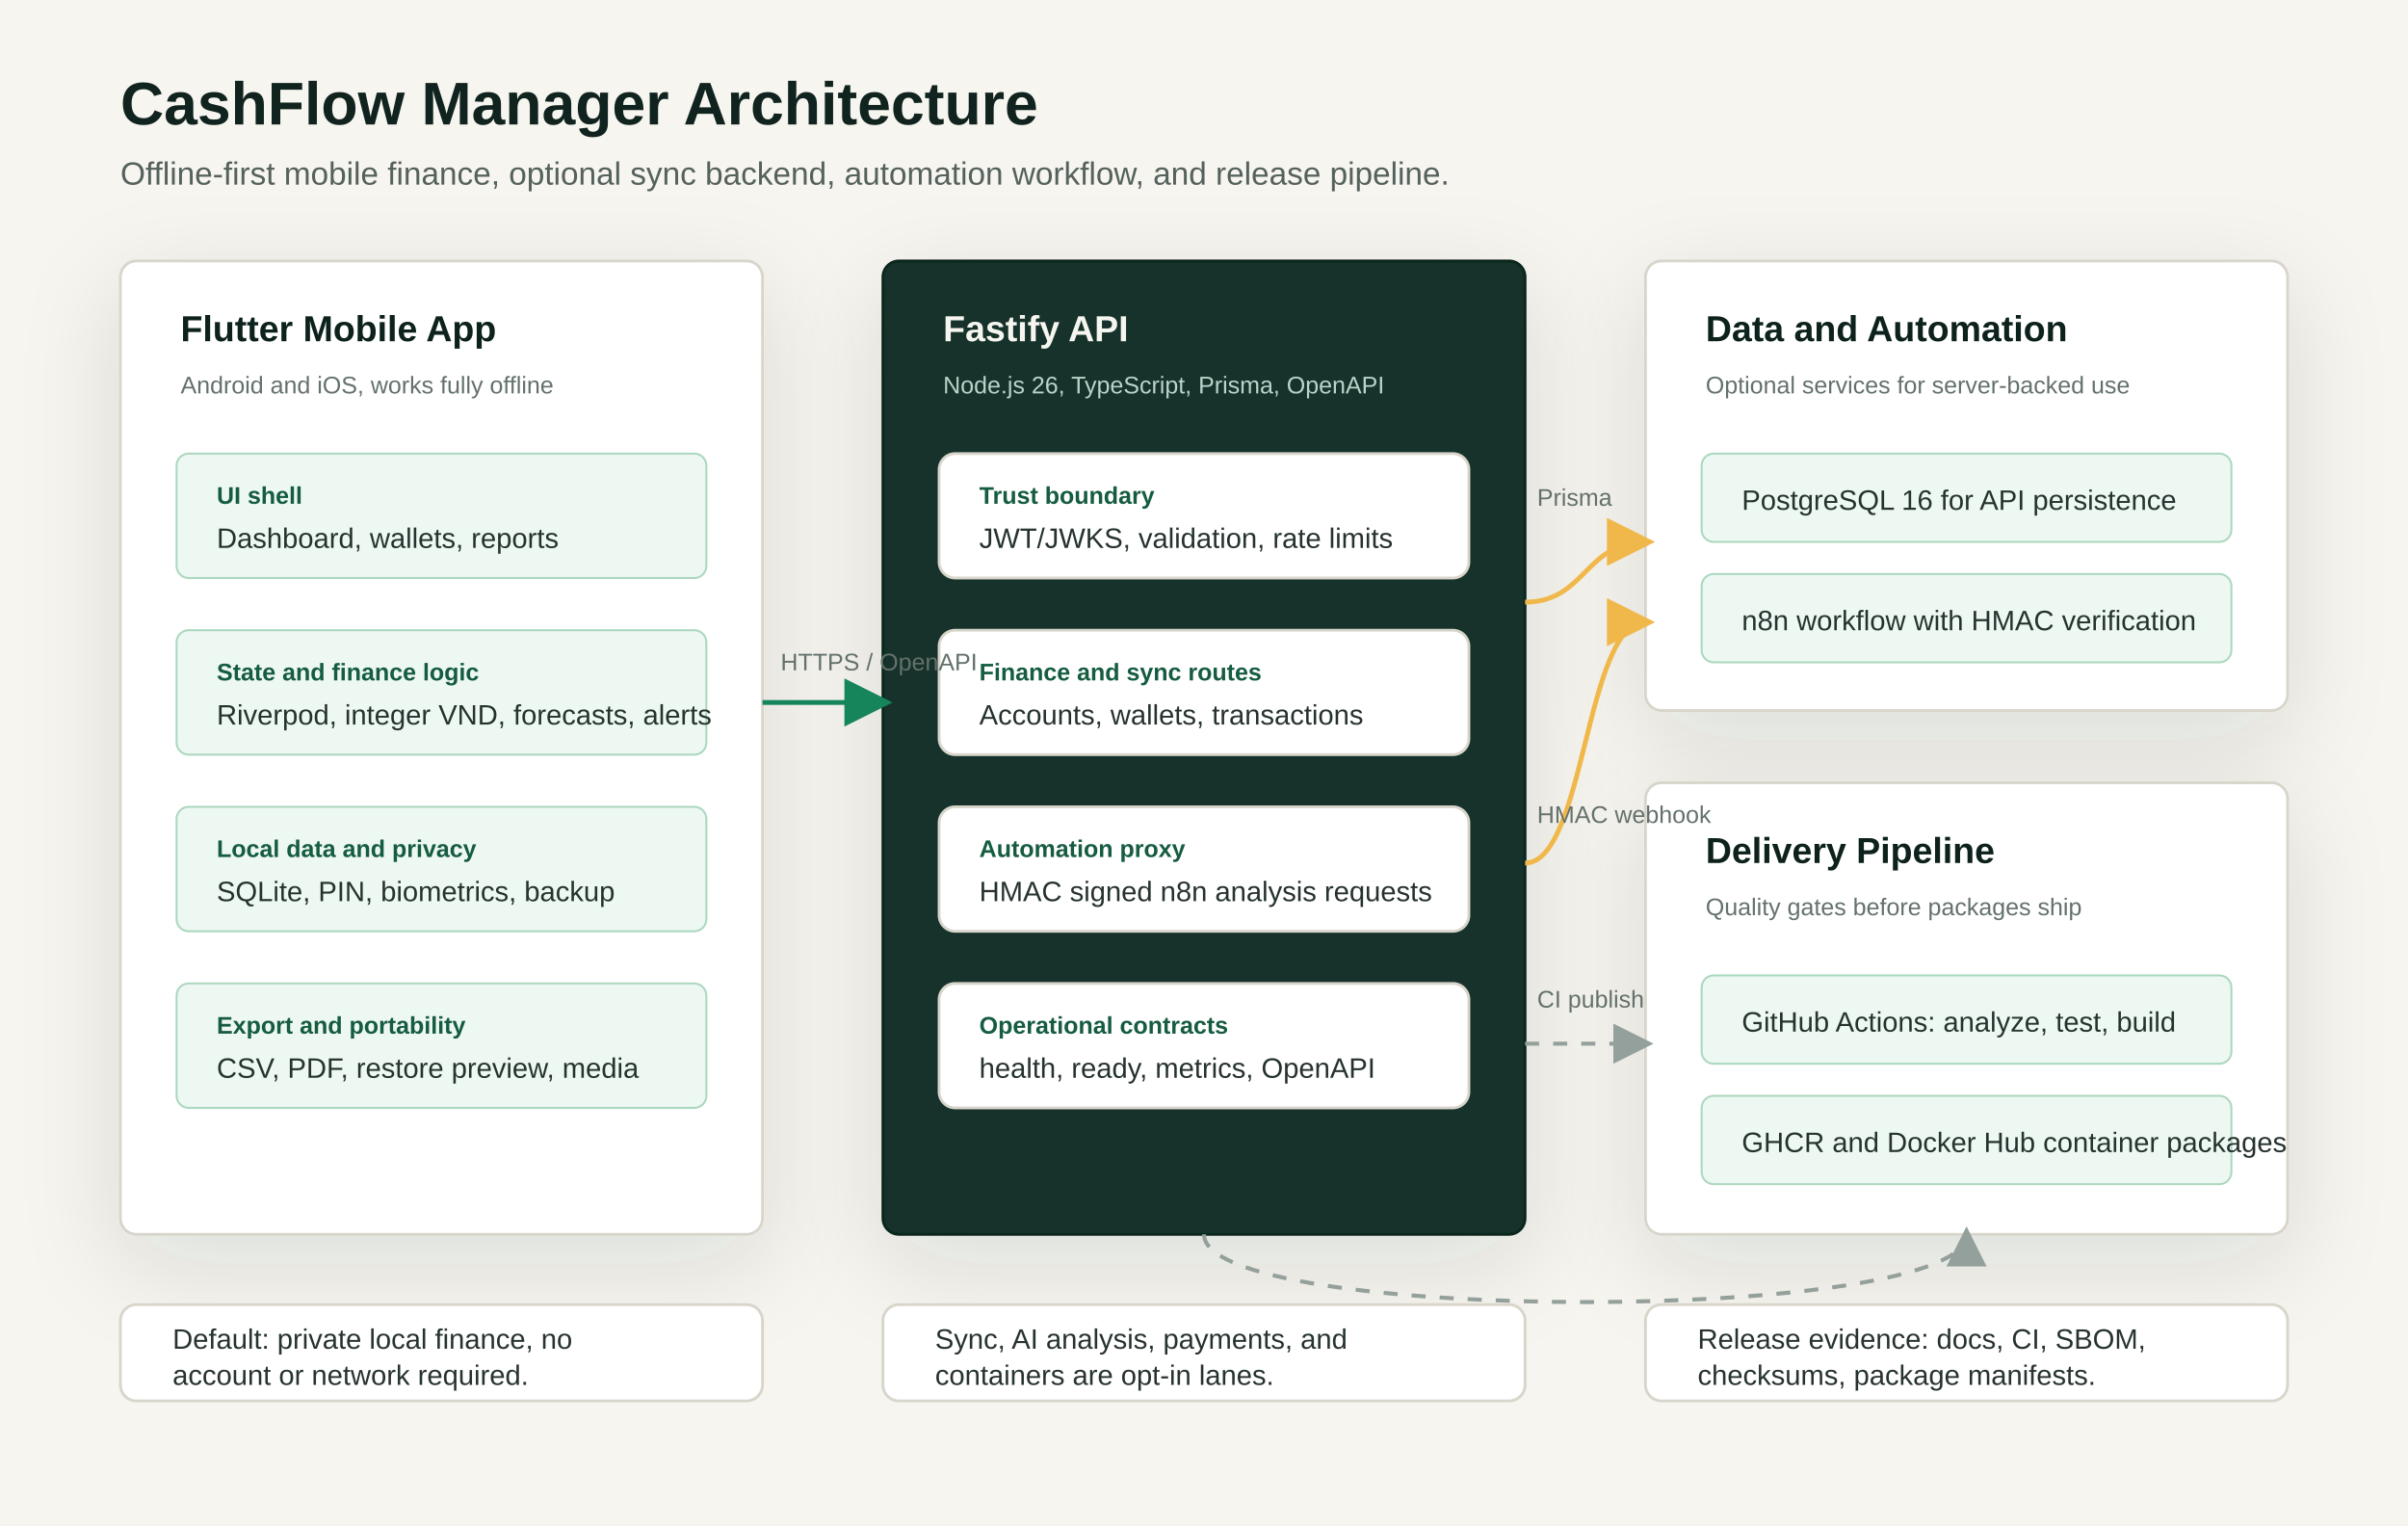
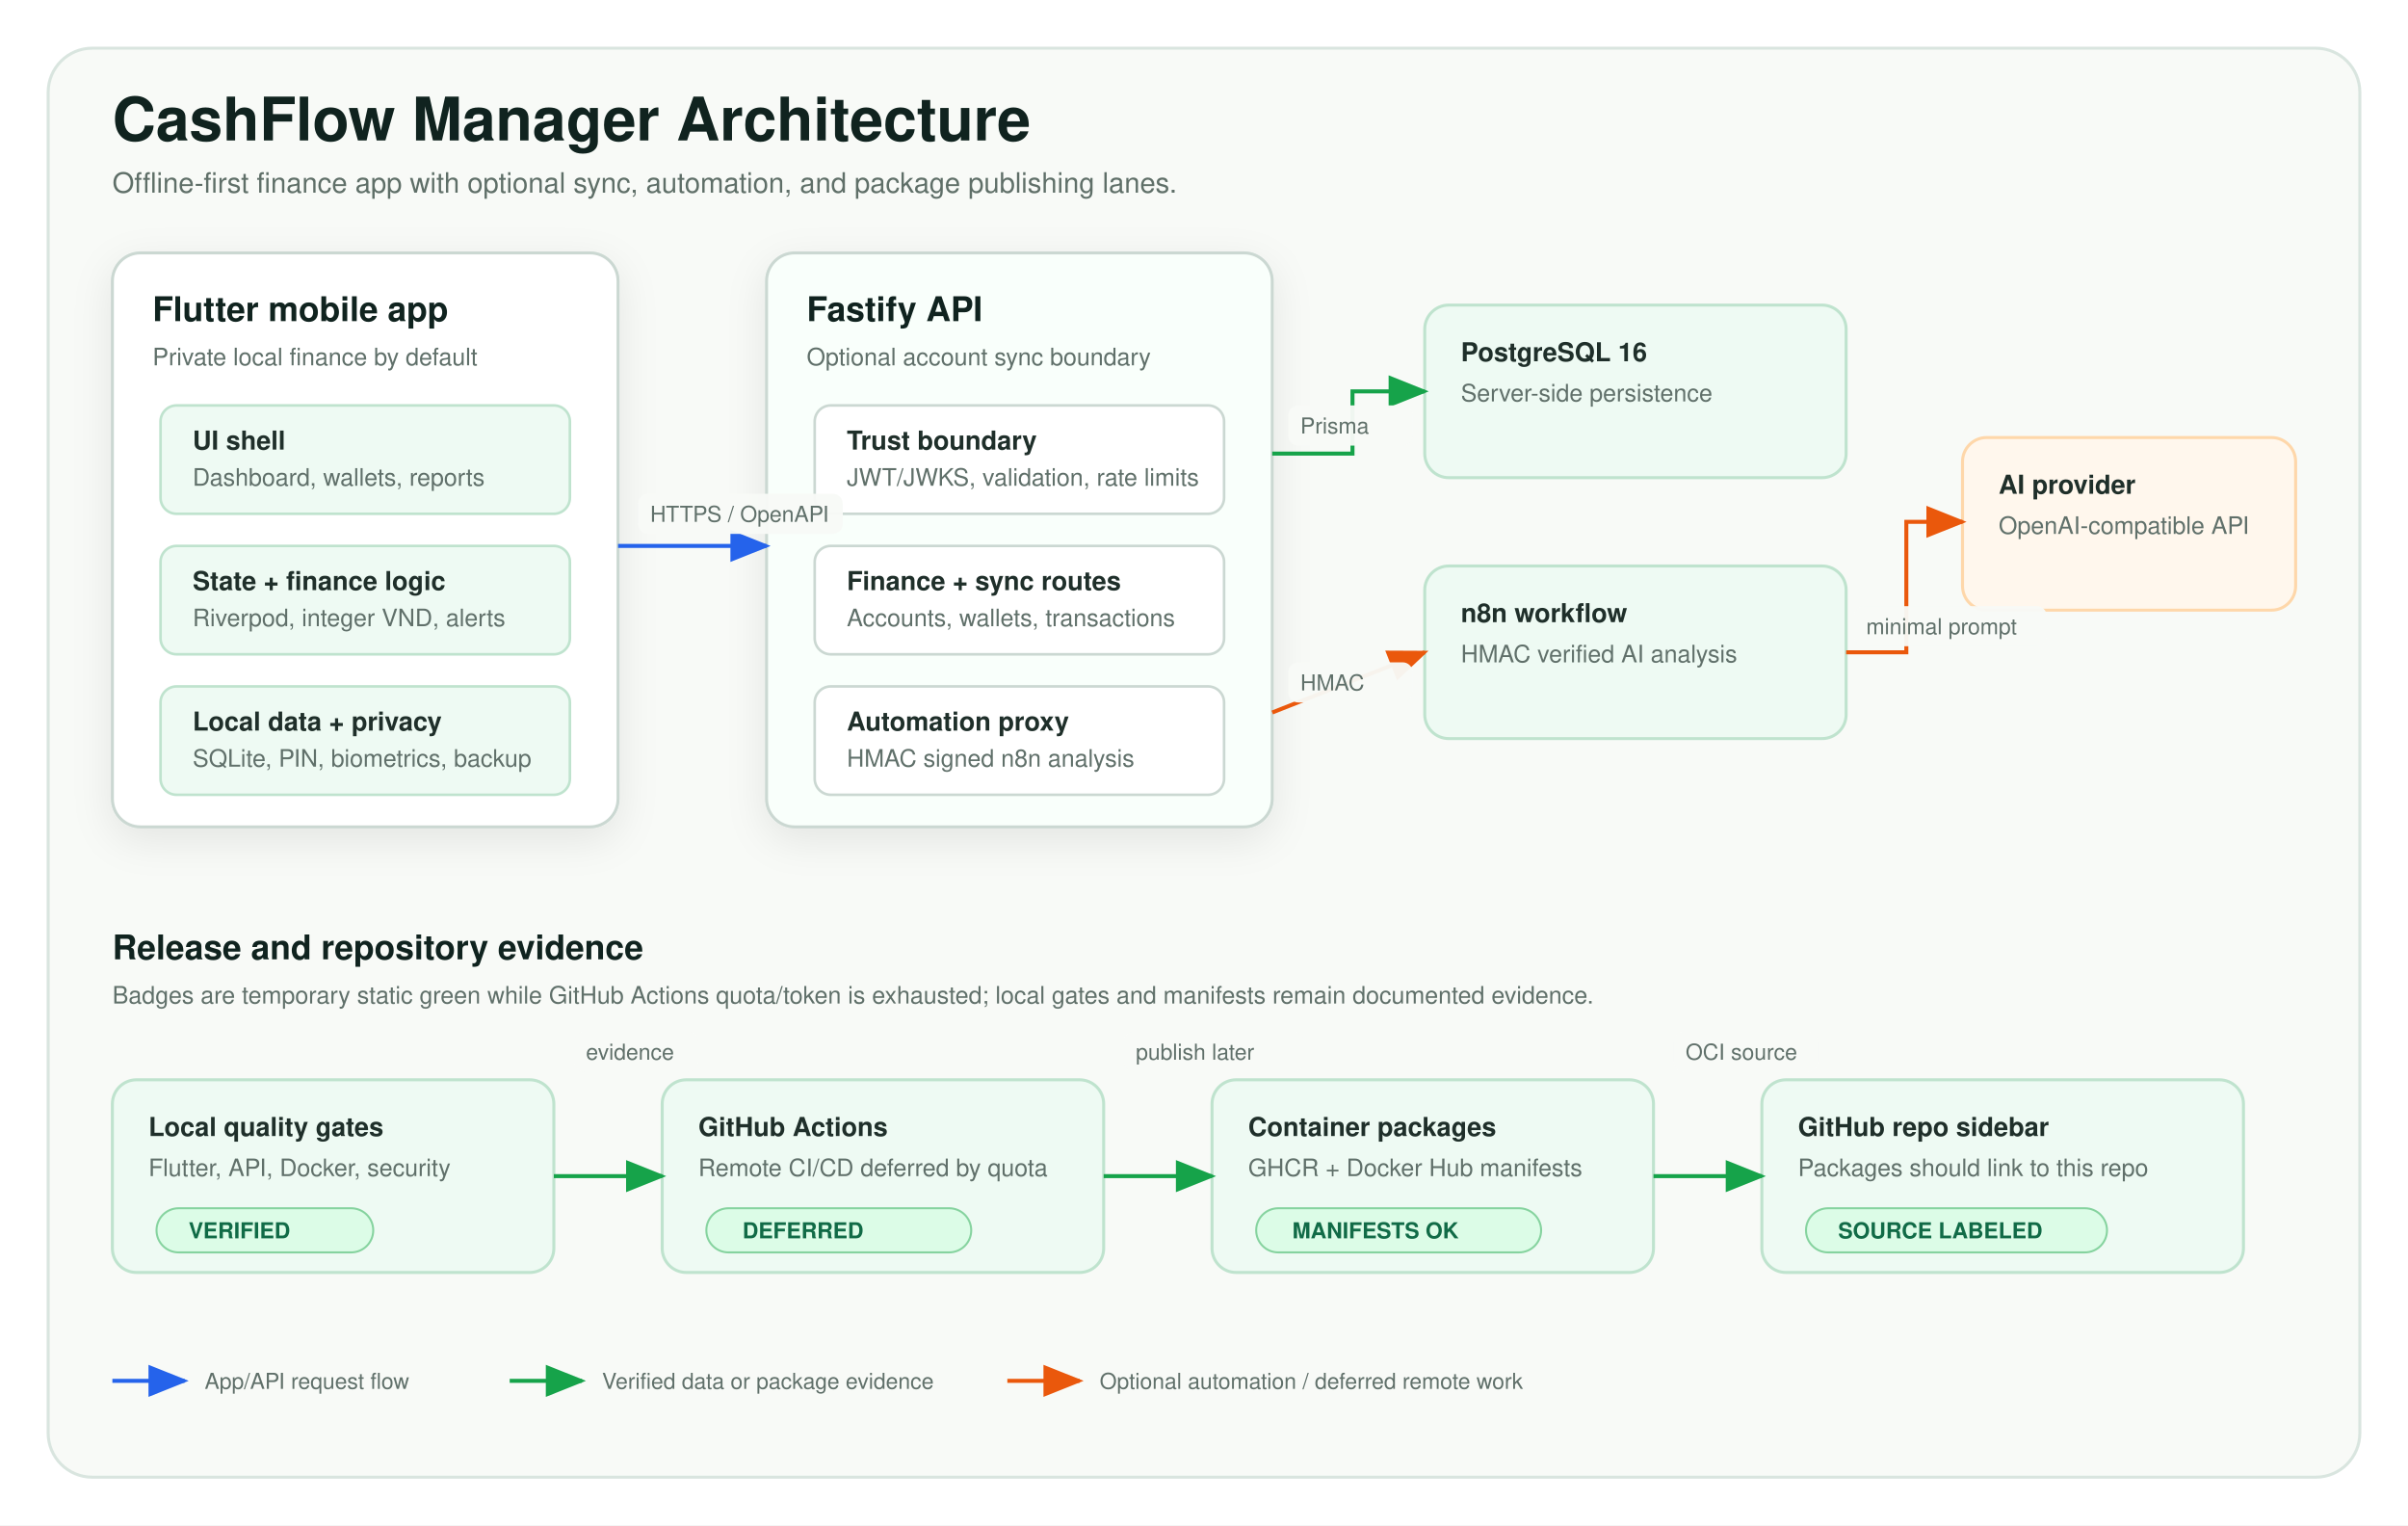
- <svg xmlns="http://www.w3.org/2000/svg" width="1200" height="760" viewBox="0 0 1200 760" role="img" aria-labelledby="title desc">
+ <svg xmlns="http://www.w3.org/2000/svg" viewBox="0 0 1200 760" width="1200" height="760" role="img" aria-labelledby="title desc">
+   <style>
+     text { font-family: 'Helvetica Neue', Helvetica, Arial, 'Segoe UI', sans-serif; }
+     .title { fill:#10231f; font-size:30px; font-weight:700; }
+     .subtitle { fill:#5f6f68; font-size:14px; }
+     .group-title { fill:#10231f; font-size:17px; font-weight:700; }
+     .label { fill:#1f2f2a; font-size:13px; font-weight:650; }
+     .sub { fill:#60706a; font-size:12px; }
+     .tiny { fill:#60706a; font-size:11px; }
+     .badge { fill:#116b47; font-size:11px; font-weight:700; }
+   </style>
  <defs>
-     <style>
-       .bg { fill: #f7f5ef; }
-       .panel { fill: #ffffff; stroke: #d8d5cb; stroke-width: 1.4; rx: 8; }
-       .panel-dark { fill: #12332c; stroke: #0b261f; stroke-width: 1.4; rx: 8; }
-       .title { fill: #10231f; font: 700 30px "Segoe UI", Arial, sans-serif; }
-       .subtitle { fill: #55615d; font: 400 16px "Segoe UI", Arial, sans-serif; }
-       .section-title { fill: #10231f; font: 700 18px "Segoe UI", Arial, sans-serif; }
-       .section-title-light { fill: #f7f5ef; font: 700 18px "Segoe UI", Arial, sans-serif; }
-       .text { fill: #27332f; font: 400 14px "Segoe UI", Arial, sans-serif; }
-       .text-light { fill: #e9f1ed; font: 400 14px "Segoe UI", Arial, sans-serif; }
-       .small { fill: #64716c; font: 400 12px "Segoe UI", Arial, sans-serif; }
-       .small-light { fill: #bad4ca; font: 400 12px "Segoe UI", Arial, sans-serif; }
-       .tag { fill: #eef8f2; stroke: #acd8bf; stroke-width: 1; rx: 6; }
-       .tag-text { fill: #125b3f; font: 700 12px "Segoe UI", Arial, sans-serif; }
-       .line { fill: none; stroke: #16855b; stroke-width: 2.4; }
-       .line-muted { fill: none; stroke: #94a09b; stroke-width: 2; stroke-dasharray: 7 7; }
-       .line-dark { fill: none; stroke: #f0b84b; stroke-width: 2.4; }
-       .icon { fill: #16855b; }
-       .icon-gold { fill: #cf8d1b; }
-       .shadow { filter: drop-shadow(0 14px 24px rgba(18, 51, 44, 0.12)); }
-     </style>
-     <marker id="arrow" markerWidth="10" markerHeight="10" refX="8" refY="5" orient="auto" markerUnits="strokeWidth">
-       <path d="M0,0 L10,5 L0,10 z" fill="#16855b" />
+     <marker id="arrow-blue" markerWidth="10" markerHeight="8" refX="9" refY="4" orient="auto">
+       <polygon points="0 0, 10 4, 0 8" fill="#2563eb" />
    </marker>
-     <marker id="arrow-muted" markerWidth="10" markerHeight="10" refX="8" refY="5" orient="auto" markerUnits="strokeWidth">
-       <path d="M0,0 L10,5 L0,10 z" fill="#94a09b" />
+     <marker id="arrow-green" markerWidth="10" markerHeight="8" refX="9" refY="4" orient="auto">
+       <polygon points="0 0, 10 4, 0 8" fill="#16a34a" />
    </marker>
-     <marker id="arrow-gold" markerWidth="10" markerHeight="10" refX="8" refY="5" orient="auto" markerUnits="strokeWidth">
-       <path d="M0,0 L10,5 L0,10 z" fill="#f0b84b" />
+     <marker id="arrow-orange" markerWidth="10" markerHeight="8" refX="9" refY="4" orient="auto">
+       <polygon points="0 0, 10 4, 0 8" fill="#ea580c" />
    </marker>
+     <filter id="soft" x="-20%" y="-20%" width="140%" height="140%">
+       <feDropShadow dx="0" dy="6" stdDeviation="10" flood-color="#0f2a2415" />
+     </filter>
  </defs>
-   <rect class="bg" width="1200" height="760" />
-   <text x="60" y="62" class="title">CashFlow Manager Architecture</text>
-   <text x="60" y="92" class="subtitle">Offline-first mobile finance, optional sync backend, automation workflow, and release pipeline.</text>
-   <g class="shadow">
-     <rect x="60" y="130" width="320" height="485" class="panel" />
-     <text x="90" y="170" class="section-title">Flutter Mobile App</text>
-     <text x="90" y="196" class="small">Android and iOS, works fully offline</text>
-     <rect x="88" y="226" width="264" height="62" class="tag" />
-     <text x="108" y="251" class="tag-text">UI shell</text>
-     <text x="108" y="273" class="text">Dashboard, wallets, reports</text>
-     <rect x="88" y="314" width="264" height="62" class="tag" />
-     <text x="108" y="339" class="tag-text">State and finance logic</text>
-     <text x="108" y="361" class="text">Riverpod, integer VND, forecasts, alerts</text>
-     <rect x="88" y="402" width="264" height="62" class="tag" />
-     <text x="108" y="427" class="tag-text">Local data and privacy</text>
-     <text x="108" y="449" class="text">SQLite, PIN, biometrics, backup</text>
-     <rect x="88" y="490" width="264" height="62" class="tag" />
-     <text x="108" y="515" class="tag-text">Export and portability</text>
-     <text x="108" y="537" class="text">CSV, PDF, restore preview, media</text>
+   <rect width="1200" height="760" fill="#ffffff" />
+   <rect x="24" y="24" width="1152" height="712" rx="22" fill="#f8faf7" stroke="#d9e5df" stroke-width="1.5" />
+   <text x="56" y="70" class="title">CashFlow Manager Architecture</text>
+   <text x="56" y="96" class="subtitle">Offline-first finance app with optional sync, automation, and package publishing lanes.</text>
+   <g filter="url(#soft)">
+     <rect x="56" y="126" width="252" height="286" rx="14" fill="#ffffff" stroke="#cbd8d2" stroke-width="1.5" />
  </g>
-   <g class="shadow">
-     <rect x="440" y="130" width="320" height="485" class="panel-dark" />
-     <text x="470" y="170" class="section-title-light">Fastify API</text>
-     <text x="470" y="196" class="small-light">Node.js 26, TypeScript, Prisma, OpenAPI</text>
-     <rect x="468" y="226" width="264" height="62" class="panel" />
-     <text x="488" y="251" class="tag-text">Trust boundary</text>
-     <text x="488" y="273" class="text">JWT/JWKS, validation, rate limits</text>
-     <rect x="468" y="314" width="264" height="62" class="panel" />
-     <text x="488" y="339" class="tag-text">Finance and sync routes</text>
-     <text x="488" y="361" class="text">Accounts, wallets, transactions</text>
-     <rect x="468" y="402" width="264" height="62" class="panel" />
-     <text x="488" y="427" class="tag-text">Automation proxy</text>
-     <text x="488" y="449" class="text">HMAC signed n8n analysis requests</text>
-     <rect x="468" y="490" width="264" height="62" class="panel" />
-     <text x="488" y="515" class="tag-text">Operational contracts</text>
-     <text x="488" y="537" class="text">health, ready, metrics, OpenAPI</text>
+   <text x="76" y="160" class="group-title">Flutter mobile app</text>
+   <text x="76" y="182" class="sub">Private local finance by default</text>
+   <rect x="80" y="202" width="204" height="54" rx="8" fill="#eefaf3" stroke="#bfe3ce" stroke-width="1.3" />
+   <text x="96" y="224" class="label">UI shell</text>
+   <text x="96" y="242" class="sub">Dashboard, wallets, reports</text>
+   <rect x="80" y="272" width="204" height="54" rx="8" fill="#eefaf3" stroke="#bfe3ce" stroke-width="1.3" />
+   <text x="96" y="294" class="label">State + finance logic</text>
+   <text x="96" y="312" class="sub">Riverpod, integer VND, alerts</text>
+   <rect x="80" y="342" width="204" height="54" rx="8" fill="#eefaf3" stroke="#bfe3ce" stroke-width="1.3" />
+   <text x="96" y="364" class="label">Local data + privacy</text>
+   <text x="96" y="382" class="sub">SQLite, PIN, biometrics, backup</text>
+   <g filter="url(#soft)">
+     <rect x="382" y="126" width="252" height="286" rx="14" fill="#f9fffb" stroke="#cbd8d2" stroke-width="1.5" />
  </g>
-   <g class="shadow">
-     <rect x="820" y="130" width="320" height="224" class="panel" />
-     <text x="850" y="170" class="section-title">Data and Automation</text>
-     <text x="850" y="196" class="small">Optional services for server-backed use</text>
-     <rect x="848" y="226" width="264" height="44" class="tag" />
-     <text x="868" y="254" class="text">PostgreSQL 16 for API persistence</text>
-     <rect x="848" y="286" width="264" height="44" class="tag" />
-     <text x="868" y="314" class="text">n8n workflow with HMAC verification</text>
+   <text x="402" y="160" class="group-title">Fastify API</text>
+   <text x="402" y="182" class="sub">Optional account sync boundary</text>
+   <rect x="406" y="202" width="204" height="54" rx="8" fill="#ffffff" stroke="#cbd8d2" stroke-width="1.3" />
+   <text x="422" y="224" class="label">Trust boundary</text>
+   <text x="422" y="242" class="sub">JWT/JWKS, validation, rate limits</text>
+   <rect x="406" y="272" width="204" height="54" rx="8" fill="#ffffff" stroke="#cbd8d2" stroke-width="1.3" />
+   <text x="422" y="294" class="label">Finance + sync routes</text>
+   <text x="422" y="312" class="sub">Accounts, wallets, transactions</text>
+   <rect x="406" y="342" width="204" height="54" rx="8" fill="#ffffff" stroke="#cbd8d2" stroke-width="1.3" />
+   <text x="422" y="364" class="label">Automation proxy</text>
+   <text x="422" y="382" class="sub">HMAC signed n8n analysis</text>
+   <rect x="710" y="152" width="210" height="86" rx="12" fill="#eefaf3" stroke="#bfe3ce" stroke-width="1.5" />
+   <text x="728" y="180" class="label">PostgreSQL 16</text>
+   <text x="728" y="200" class="sub">Server-side persistence</text>
+   <rect x="710" y="282" width="210" height="86" rx="12" fill="#eefaf3" stroke="#bfe3ce" stroke-width="1.5" />
+   <text x="728" y="310" class="label">n8n workflow</text>
+   <text x="728" y="330" class="sub">HMAC verified AI analysis</text>
+   <rect x="978" y="218" width="166" height="86" rx="12" fill="#fff7ed" stroke="#fed7aa" stroke-width="1.5" />
+   <text x="996" y="246" class="label">AI provider</text>
+   <text x="996" y="266" class="sub">OpenAI-compatible API</text>
+   <path d="M 308 272 L 382 272" fill="none" stroke="#2563eb" stroke-width="2" marker-end="url(#arrow-blue)" />
+   <rect x="318" y="246" width="102" height="20" rx="5" fill="#f8faf7" opacity="0.96" />
+   <text x="324" y="260" class="tiny">HTTPS / OpenAPI</text>
+   <path d="M 634 226 L 674 226 L 674 195 L 710 195" fill="none" stroke="#16a34a" stroke-width="2" marker-end="url(#arrow-green)" />
+   <rect x="642" y="202" width="62" height="20" rx="5" fill="#f8faf7" opacity="0.96" />
+   <text x="648" y="216" class="tiny">Prisma</text>
+   <path d="M 634 355 L 710 325" fill="none" stroke="#ea580c" stroke-width="2" marker-end="url(#arrow-orange)" />
+   <rect x="642" y="330" width="62" height="20" rx="5" fill="#f8faf7" opacity="0.96" />
+   <text x="648" y="344" class="tiny">HMAC</text>
+   <path d="M 920 325 L 950 325 L 950 260 L 978 260" fill="none" stroke="#ea580c" stroke-width="2" marker-end="url(#arrow-orange)" />
+   <rect x="924" y="302" width="96" height="20" rx="5" fill="#f8faf7" opacity="0.96" />
+   <text x="930" y="316" class="tiny">minimal prompt</text>
+   <text x="56" y="478" class="group-title">Release and repository evidence</text>
+   <text x="56" y="500" class="sub">Badges are temporary static green while GitHub Actions quota/token is exhausted; local gates and manifests remain documented evidence.</text>
+   <rect x="56" y="538" width="220" height="96" rx="12" fill="#eefaf3" stroke="#bfe3ce" stroke-width="1.5" />
+   <text x="74" y="566" class="label">Local quality gates</text>
+   <text x="74" y="586" class="sub">Flutter, API, Docker, security</text>
+   <rect x="78" y="602" width="108" height="22" rx="11" fill="#dcfce7" stroke="#86d39f" />
+   <text x="94" y="617" class="badge">VERIFIED</text>
+   <rect x="330" y="538" width="220" height="96" rx="12" fill="#eefaf3" stroke="#bfe3ce" stroke-width="1.5" />
+   <text x="348" y="566" class="label">GitHub Actions</text>
+   <text x="348" y="586" class="sub">Remote CI/CD deferred by quota</text>
+   <rect x="352" y="602" width="132" height="22" rx="11" fill="#dcfce7" stroke="#86d39f" />
+   <text x="370" y="617" class="badge">DEFERRED</text>
+   <rect x="604" y="538" width="220" height="96" rx="12" fill="#eefaf3" stroke="#bfe3ce" stroke-width="1.5" />
+   <text x="622" y="566" class="label">Container packages</text>
+   <text x="622" y="586" class="sub">GHCR + Docker Hub manifests</text>
+   <rect x="626" y="602" width="142" height="22" rx="11" fill="#dcfce7" stroke="#86d39f" />
+   <text x="644" y="617" class="badge">MANIFESTS OK</text>
+   <rect x="878" y="538" width="240" height="96" rx="12" fill="#eefaf3" stroke="#bfe3ce" stroke-width="1.5" />
+   <text x="896" y="566" class="label">GitHub repo sidebar</text>
+   <text x="896" y="586" class="sub">Packages should link to this repo</text>
+   <rect x="900" y="602" width="150" height="22" rx="11" fill="#dcfce7" stroke="#86d39f" />
+   <text x="916" y="617" class="badge">SOURCE LABELED</text>
+   <path d="M 276 586 L 330 586" fill="none" stroke="#16a34a" stroke-width="2" marker-end="url(#arrow-green)" />
+   <rect x="286" y="514" width="62" height="20" rx="5" fill="#f8faf7" opacity="0.96" />
+   <text x="292" y="528" class="tiny">evidence</text>
+   <path d="M 550 586 L 604 586" fill="none" stroke="#16a34a" stroke-width="2" marker-end="url(#arrow-green)" />
+   <rect x="560" y="514" width="90" height="20" rx="5" fill="#f8faf7" opacity="0.96" />
+   <text x="566" y="528" class="tiny">publish later</text>
+   <path d="M 824 586 L 878 586" fill="none" stroke="#16a34a" stroke-width="2" marker-end="url(#arrow-green)" />
+   <rect x="834" y="514" width="72" height="20" rx="5" fill="#f8faf7" opacity="0.96" />
+   <text x="840" y="528" class="tiny">OCI source</text>
+   <g transform="translate(56, 680)">
+     <line x1="0" y1="8" x2="36" y2="8" stroke="#2563eb" stroke-width="2" marker-end="url(#arrow-blue)" />
+     <text x="46" y="12" class="tiny">App/API request flow</text>
+     <line x1="198" y1="8" x2="234" y2="8" stroke="#16a34a" stroke-width="2" marker-end="url(#arrow-green)" />
+     <text x="244" y="12" class="tiny">Verified data or package evidence</text>
+     <line x1="446" y1="8" x2="482" y2="8" stroke="#ea580c" stroke-width="2" marker-end="url(#arrow-orange)" />
+     <text x="492" y="12" class="tiny">Optional automation / deferred remote work</text>
  </g>
-   <g class="shadow">
-     <rect x="820" y="390" width="320" height="225" class="panel" />
-     <text x="850" y="430" class="section-title">Delivery Pipeline</text>
-     <text x="850" y="456" class="small">Quality gates before packages ship</text>
-     <rect x="848" y="486" width="264" height="44" class="tag" />
-     <text x="868" y="514" class="text">GitHub Actions: analyze, test, build</text>
-     <rect x="848" y="546" width="264" height="44" class="tag" />
-     <text x="868" y="574" class="text">GHCR and Docker Hub container packages</text>
-   </g>
-   <path class="line" d="M380 350 C410 350 410 350 440 350" marker-end="url(#arrow)" />
-   <text x="389" y="334" class="small">HTTPS / OpenAPI</text>
-   <path class="line-dark" d="M760 300 C790 300 790 270 820 270" marker-end="url(#arrow-gold)" />
-   <text x="766" y="252" class="small">Prisma</text>
-   <path class="line-dark" d="M760 430 C790 430 790 310 820 310" marker-end="url(#arrow-gold)" />
-   <text x="766" y="410" class="small">HMAC webhook</text>
-   <path class="line-muted" d="M760 520 C800 520 800 520 820 520" marker-end="url(#arrow-muted)" />
-   <text x="766" y="502" class="small">CI publish</text>
-   <path class="line-muted" d="M600 615 C600 660 980 660 980 615" marker-end="url(#arrow-muted)" />
-   <rect x="60" y="650" width="320" height="48" class="panel" />
-   <text x="86" y="672" class="text">Default: private local finance, no</text>
-   <text x="86" y="690" class="text">account or network required.</text>
-   <rect x="440" y="650" width="320" height="48" class="panel" />
-   <text x="466" y="672" class="text">Sync, AI analysis, payments, and</text>
-   <text x="466" y="690" class="text">containers are opt-in lanes.</text>
-   <rect x="820" y="650" width="320" height="48" class="panel" />
-   <text x="846" y="672" class="text">Release evidence: docs, CI, SBOM,</text>
-   <text x="846" y="690" class="text">checksums, package manifests.</text>
</svg>
